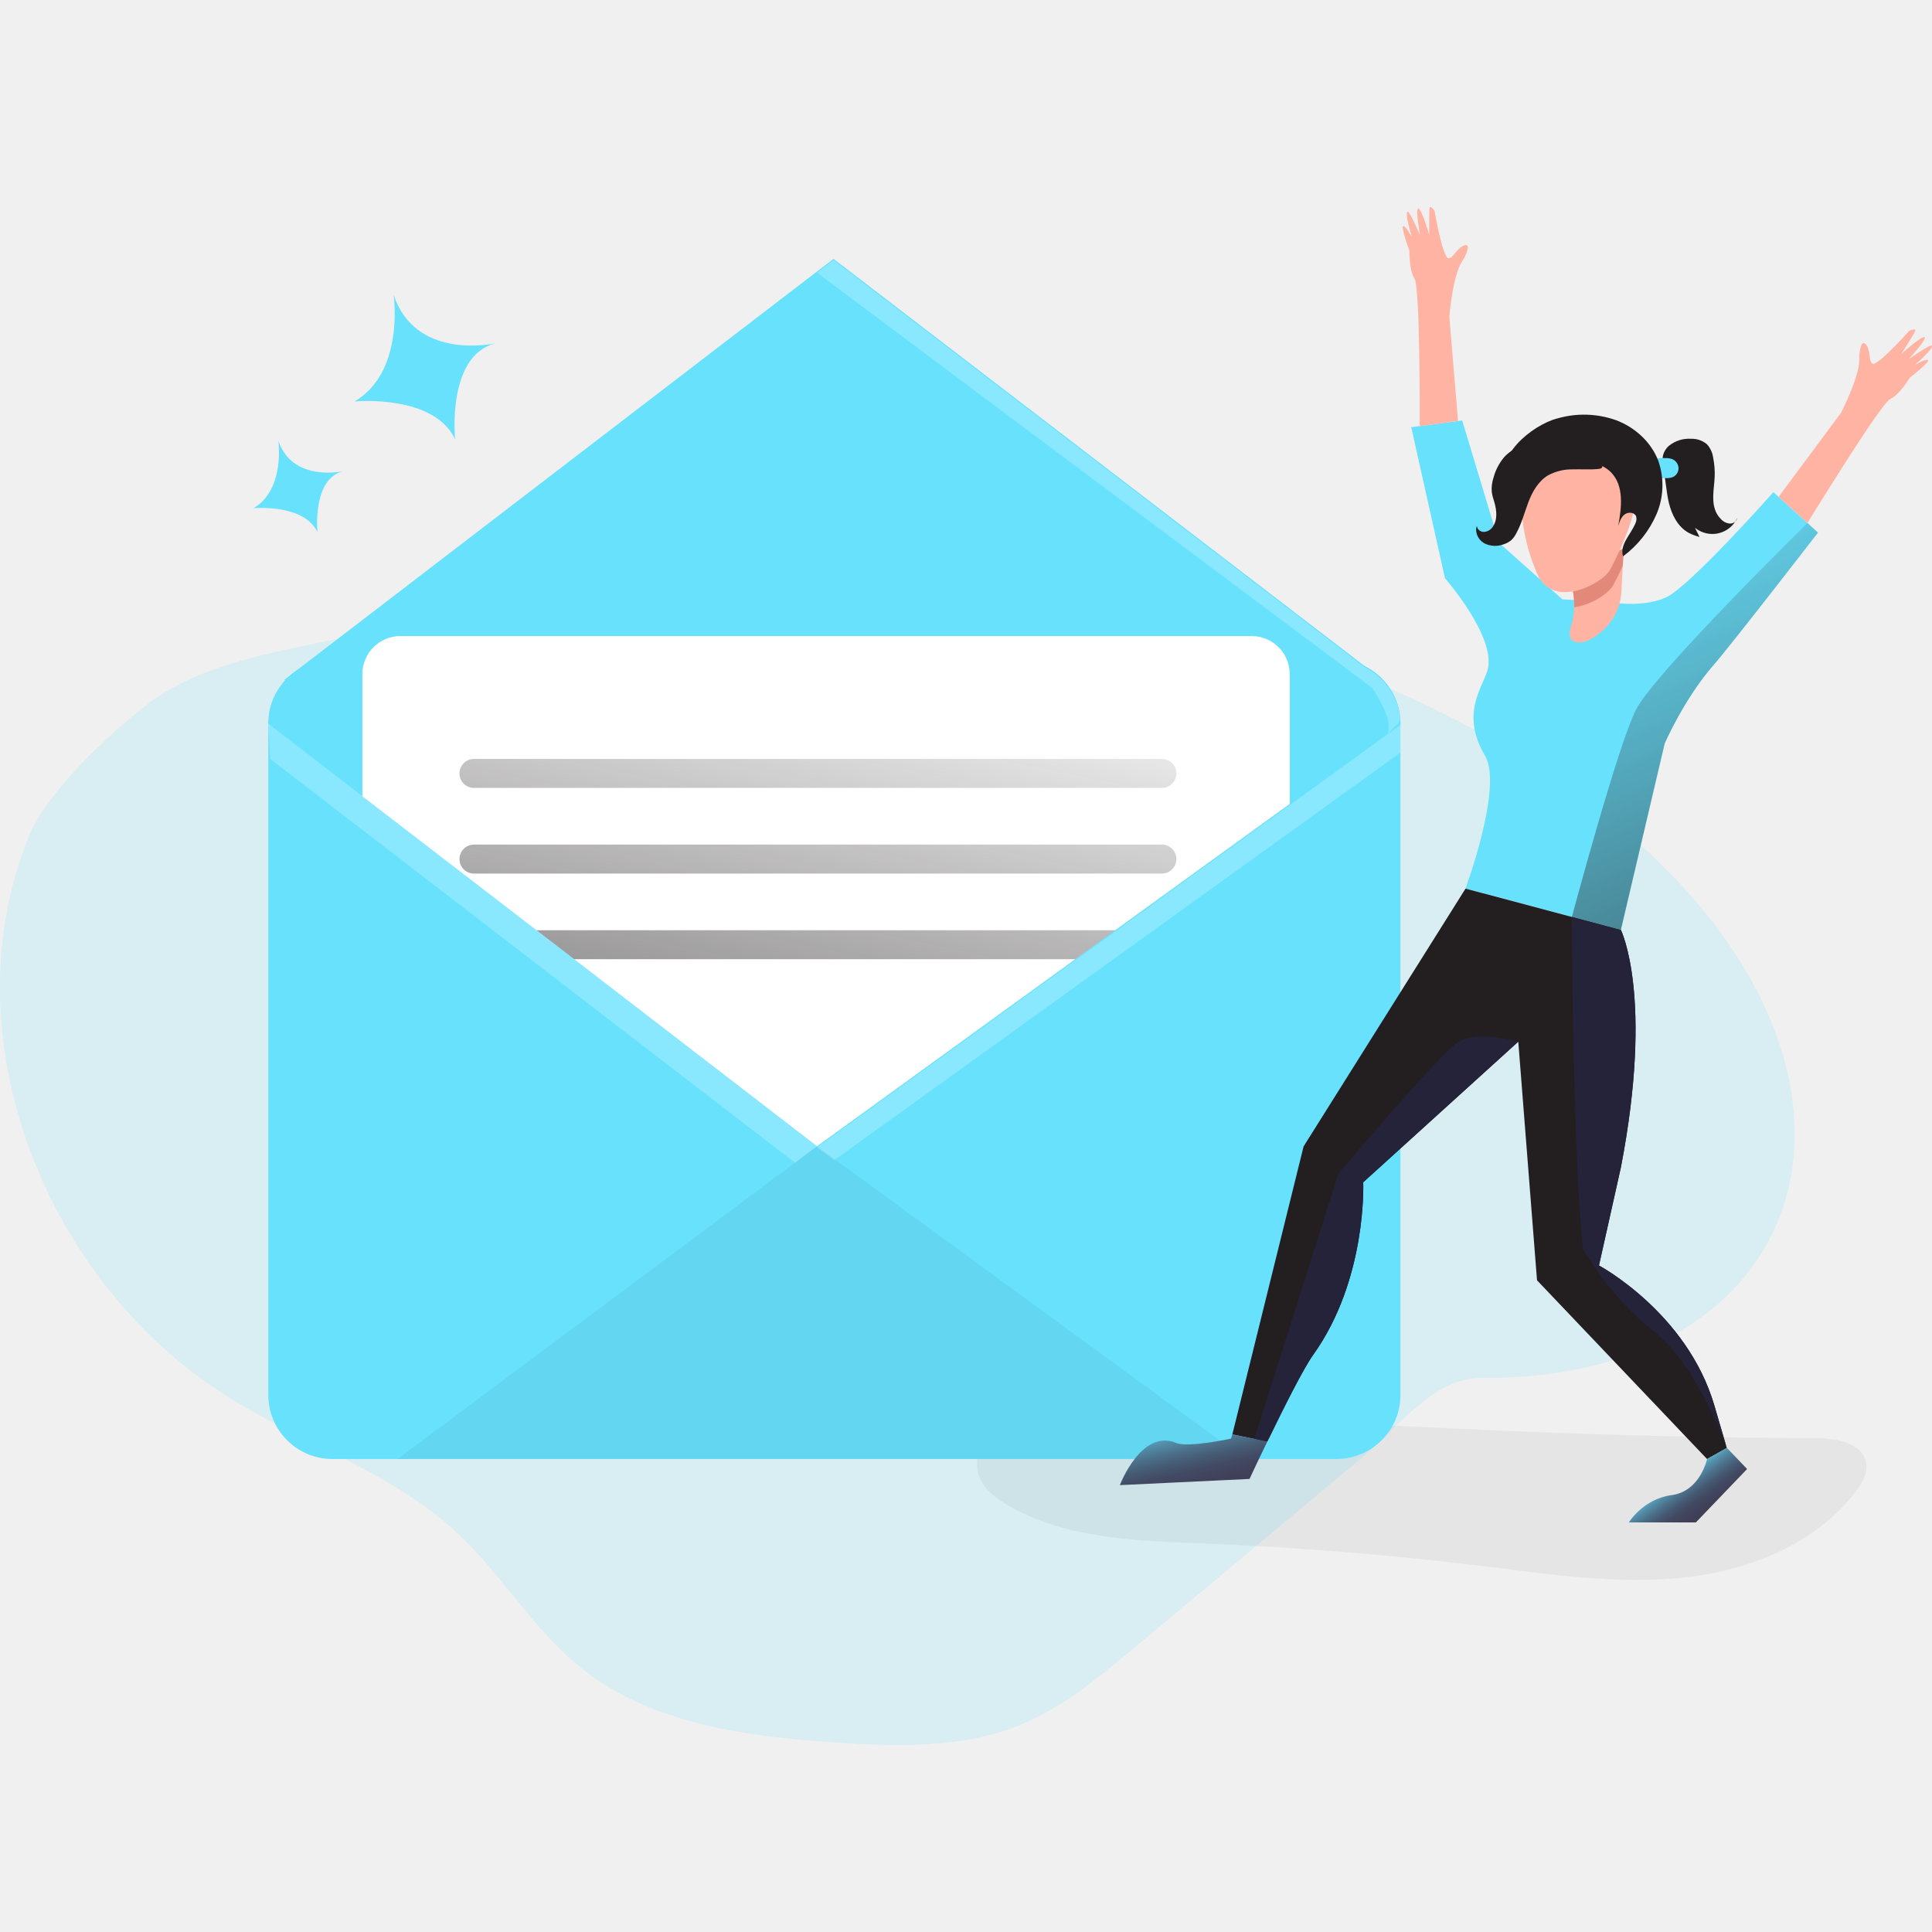
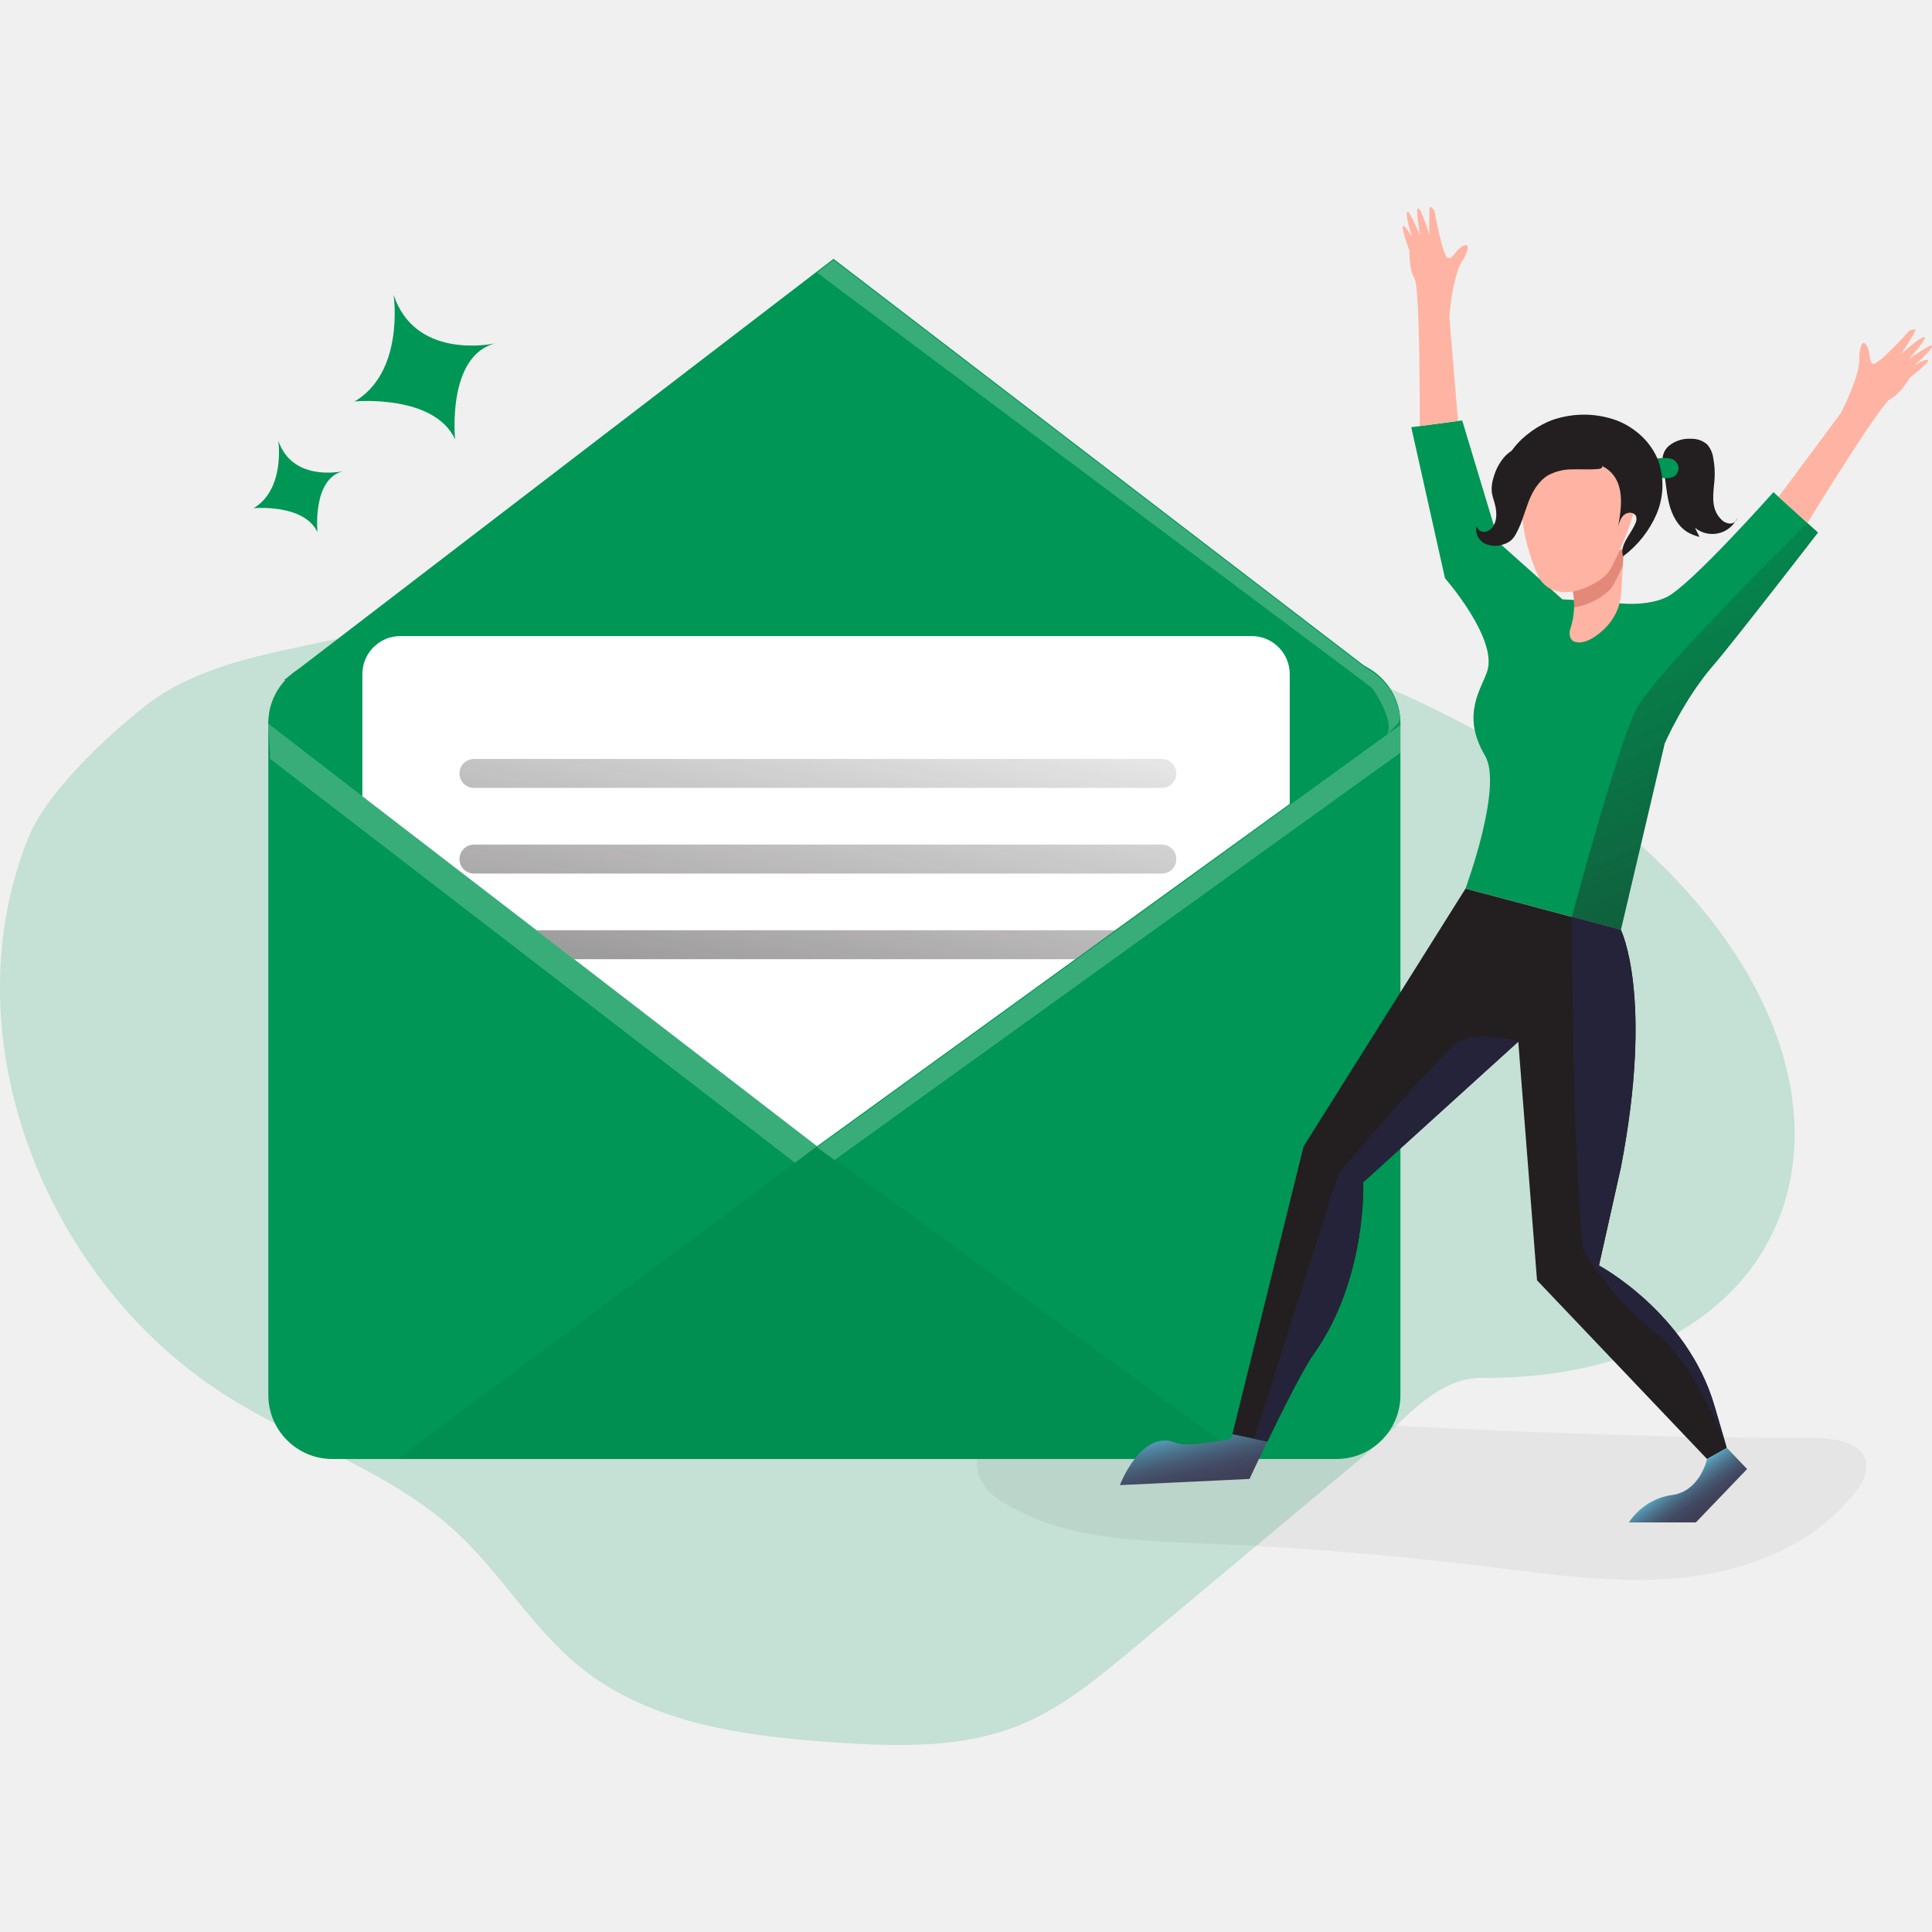
<svg xmlns="http://www.w3.org/2000/svg" xmlns:xlink="http://www.w3.org/1999/xlink" id="_0004_new_message" viewBox="0 0 500 500" data-imageid="message-received-38" imageName="Message Received" class="illustrations_image" style="width: 154px;">
  <defs>
    <style>.cls-1_message-received-38{fill:#000405;opacity:.05;}.cls-1_message-received-38,.cls-2_message-received-38,.cls-3_message-received-38,.cls-4_message-received-38,.cls-5_message-received-38,.cls-6_message-received-38,.cls-7_message-received-38,.cls-8_message-received-38,.cls-9_message-received-38,.cls-10_message-received-38,.cls-11_message-received-38,.cls-12_message-received-38,.cls-13_message-received-38,.cls-14_message-received-38,.cls-15_message-received-38,.cls-16_message-received-38{stroke-width:0px;}.cls-1_message-received-38,.cls-3_message-received-38,.cls-4_message-received-38{isolation:isolate;}.cls-2_message-received-38{fill:url(#linear-gradient);}.cls-3_message-received-38{opacity:.18;}.cls-3_message-received-38,.cls-16_message-received-38{fill:#68e1fd;}.cls-4_message-received-38{opacity:.22;}.cls-4_message-received-38,.cls-14_message-received-38{fill:#fff;}.cls-5_message-received-38{fill:url(#linear-gradient-4-message-received-38);}.cls-6_message-received-38{fill:url(#linear-gradient-2-message-received-38);}.cls-7_message-received-38{fill:url(#linear-gradient-3-message-received-38);}.cls-8_message-received-38{fill:url(#linear-gradient-7-message-received-38);}.cls-9_message-received-38{fill:url(#linear-gradient-5-message-received-38);}.cls-10_message-received-38{fill:url(#linear-gradient-6-message-received-38);}.cls-11_message-received-38{fill:#231f20;}.cls-12_message-received-38{fill:#25233a;}.cls-13_message-received-38{fill:#e2897a;}.cls-15_message-received-38{fill:#ffb4a3;}</style>
    <linearGradient id="linear-gradient-message-received-38" x1="-161.68" y1="2885.84" x2="-242.36" y2="2599.13" gradientTransform="translate(409 2960.46) scale(1 -1)" gradientUnits="userSpaceOnUse">
      <stop offset="0" stop-color="#231f20" stop-opacity="0" />
      <stop offset="1" stop-color="#231f20" />
    </linearGradient>
    <linearGradient id="linear-gradient-2-message-received-38" x1="-187.58" y1="2807.01" x2="-236.25" y2="2573.65" xlink:href="#linear-gradient-message-received-38" />
    <linearGradient id="linear-gradient-3-message-received-38" x1="-183.15" y1="2806.1" x2="-231.82" y2="2572.73" xlink:href="#linear-gradient-message-received-38" />
    <linearGradient id="linear-gradient-4-message-received-38" x1="-177.49" y1="2804.91" x2="-226.16" y2="2571.54" xlink:href="#linear-gradient-message-received-38" />
    <linearGradient id="linear-gradient-5-message-received-38" x1="-102.57" y1="-233.5" x2="-97.43" y2="-212.08" gradientTransform="translate(408.67 600.5)" gradientUnits="userSpaceOnUse">
      <stop offset="0" stop-color="#68e1fd" />
      <stop offset="0" stop-color="#67ddf9" />
      <stop offset=".12" stop-color="#5cb3ce" />
      <stop offset=".24" stop-color="#538ea9" />
      <stop offset=".37" stop-color="#4c718b" />
      <stop offset=".5" stop-color="#465a73" />
      <stop offset=".63" stop-color="#424a63" />
      <stop offset=".79" stop-color="#404059" />
      <stop offset=".99" stop-color="#3f3d56" />
    </linearGradient>
    <linearGradient id="linear-gradient-6-message-received-38" x1="24.14" y1="-219.07" x2="32.71" y2="-207.08" xlink:href="#linear-gradient-5-message-received-38" />
    <linearGradient id="linear-gradient-7-message-received-38" x1="2.75" y1="2832.46" x2="98.11" y2="2621.44" xlink:href="#linear-gradient-message-received-38" />
  </defs>
-   <path id="Background_message-received-38" class="cls-3_message-received-38 targetColor" d="M79.16,167.03c-14.68,3.11-29.93,6.49-41.71,15.78-9.95,7.84-25.45,22.31-30.15,34.07-19.9,49.66,2.6,110.09,46.26,141,20.54,14.54,46.13,21.57,64.59,38.68,11.67,10.82,19.85,25.15,32.27,35.1,18.15,14.52,42.65,17.74,65.84,19.29,16.11,1.09,32.85,1.56,47.79-4.56,10.8-4.43,19.96-12.02,28.94-19.5l59.51-49.7c9.56-7.98,18.5-20.68,30.95-20.6,112.06.8,119.61-131.08-52.37-189.49-15.16-5.15-25.55-19.46-39.79-26.8-29.42-15.16-63.27-10.25-92.94.24-37.67,13.35-80.1,18.17-119.2,26.49Z" style="fill: rgb(104, 225, 253);" />
+   <path id="Background_message-received-38" class="cls-3_message-received-38 targetColor" d="M79.16,167.03c-14.68,3.11-29.93,6.49-41.71,15.78-9.95,7.84-25.45,22.31-30.15,34.07-19.9,49.66,2.6,110.09,46.26,141,20.54,14.54,46.13,21.57,64.59,38.68,11.67,10.82,19.85,25.15,32.27,35.1,18.15,14.52,42.65,17.74,65.84,19.29,16.11,1.09,32.85,1.56,47.79-4.56,10.8-4.43,19.96-12.02,28.94-19.5l59.51-49.7c9.56-7.98,18.5-20.68,30.95-20.6,112.06.8,119.61-131.08-52.37-189.49-15.16-5.15-25.55-19.46-39.79-26.8-29.42-15.16-63.27-10.25-92.94.24-37.67,13.35-80.1,18.17-119.2,26.49Z" style="fill: #009655;" />
  <g id="shadow_message-received-38">
    <path class="cls-1_message-received-38" d="M470.28,372.17c5.19.09,11.87,1.38,12.67,6.5.43,2.67-1.09,5.26-2.75,7.41-10.34,13.52-27.48,20.35-44.39,22.18-16.91,1.83-33.95-.73-50.83-2.81-24.4-3.01-48.89-5.01-73.48-6-17.48-.71-35.87-1.15-50.93-10.05-2.79-1.65-5.54-3.71-6.88-6.67-2.67-5.89,1.55-13.06,7.33-15.92s12.59-2.58,19.04-2.23c63.38,3.41,126.72,7.59,190.21,7.59Z" />
  </g>
  <g id="message_message-received-38">
-     <path class="cls-16_message-received-38 targetColor" d="M362.43,187.29v173.73c0,9.15-7.43,16.57-16.58,16.57H86.02c-9.15,0-16.58-7.42-16.58-16.58h0v-173.73c0-9.15,7.41-16.57,16.56-16.58h259.85c9.15,0,16.58,7.41,16.58,16.57h0Z" style="fill: rgb(104, 225, 253);" />
-     <path class="cls-16_message-received-38 targetColor" d="M357.94,176.01H73.5l2.31-1.77c.11-.09.22-.18.33-.26l135.3-103.72,4.27-3.27,137.67,105.54,4.55,3.49Z" style="fill: rgb(104, 225, 253);" />
-     <path class="cls-16_message-received-38 targetColor" d="M362.43,187.29l-3.46,2.5h0l-25.2,18.25-122.33,88.61-117.65-90.61-24.35-18.75.31-3.22c.59-3.02,2.02-5.81,4.12-8.06.59-.64,1.23-1.23,1.92-1.77.11-.09.22-.18.33-.26,2.86-2.13,6.32-3.28,9.89-3.27h259.83c8.54,0,15.67,6.49,16.5,14.98.05.53.08,1.07.08,1.6Z" style="fill: rgb(104, 225, 253);" />
+     <path class="cls-16_message-received-38 targetColor" d="M362.43,187.29v173.73c0,9.15-7.43,16.57-16.58,16.57H86.02c-9.15,0-16.58-7.42-16.58-16.58h0v-173.73c0-9.15,7.41-16.57,16.56-16.58h259.85c9.15,0,16.58,7.41,16.58,16.57h0Z" style="fill: #009655;" />
+     <path class="cls-16_message-received-38 targetColor" d="M357.94,176.01H73.5l2.31-1.77c.11-.09.22-.18.33-.26l135.3-103.72,4.27-3.27,137.67,105.54,4.55,3.49Z" style="fill: #009655;" />
+     <path class="cls-16_message-received-38 targetColor" d="M362.43,187.29l-3.46,2.5h0l-25.2,18.25-122.33,88.61-117.65-90.61-24.35-18.75.31-3.22c.59-3.02,2.02-5.81,4.12-8.06.59-.64,1.23-1.23,1.92-1.77.11-.09.22-.18.33-.26,2.86-2.13,6.32-3.28,9.89-3.27h259.83c8.54,0,15.67,6.49,16.5,14.98.05.53.08,1.07.08,1.6Z" style="fill: #009655;" />
    <path class="cls-2_message-received-38" d="M362.43,187.29l-3.46,2.51h0l-25.2,18.24-122.33,88.61-117.65-90.6-24.35-18.76.31-3.21c.77-3.9,2.91-7.39,6.04-9.85l.33-.25,135.31-103.72,4.27-3.27,137.67,105.54c5.05,2.57,8.43,7.54,8.97,13.18.05.53.08,1.06.08,1.59Z" />
    <path class="cls-14_message-received-38" d="M333.78,174.46v33.59l-45.15,32.67-10.35,7.52-66.83,48.41-62.86-48.41-9.74-7.49-45.07-34.67v-31.62c0-5.44,4.41-9.85,9.85-9.85h220.31c5.43,0,9.84,4.41,9.84,9.85Z" />
    <path class="cls-6_message-received-38" d="M300.69,203.91H122.66c-2.07,0-3.75-1.68-3.75-3.75h0c0-2.07,1.68-3.75,3.75-3.75h178.03c2.07,0,3.75,1.68,3.75,3.75h0c0,2.07-1.68,3.75-3.75,3.75Z" />
    <path class="cls-7_message-received-38" d="M300.69,226.08H122.66c-2.07,0-3.75-1.68-3.75-3.75h0c0-2.07,1.68-3.75,3.75-3.75h178.03c2.07,0,3.75,1.68,3.75,3.75h0c0,2.07-1.68,3.75-3.75,3.75Z" />
    <polygon class="cls-5_message-received-38" points="288.63 240.75 278.27 248.24 148.59 248.24 138.85 240.75 288.63 240.75" />
    <polygon class="cls-1_message-received-38" points="211.44 296.65 102.86 377.61 322.27 377.61 211.44 296.65" />
-     <path class="cls-16_message-received-38 targetColor" d="M117.78,113.69c-5.47-11.73-26-9.8-26-9.8,12.67-7.47,10.24-26.46,10.09-27.58h0c5.54,16.55,24.67,12.9,26.38,12.54-12.7,3.13-10.47,24.84-10.47,24.84Z" style="fill: rgb(104, 225, 253);" />
-     <path class="cls-16_message-received-38 targetColor" d="M82.17,137.75c-3.47-7.45-16.54-6.23-16.54-6.23h0c8.27-4.91,6.39-17.56,6.39-17.56v.07c3.55,10.46,15.68,8.14,16.76,7.91-8.04,2-6.62,15.8-6.62,15.8Z" style="fill: rgb(104, 225, 253);" />
+     <path class="cls-16_message-received-38 targetColor" d="M117.78,113.69c-5.47-11.73-26-9.8-26-9.8,12.67-7.47,10.24-26.46,10.09-27.58h0c5.54,16.55,24.67,12.9,26.38,12.54-12.7,3.13-10.47,24.84-10.47,24.84Z" style="fill: #009655;" />
+     <path class="cls-16_message-received-38 targetColor" d="M82.17,137.75c-3.47-7.45-16.54-6.23-16.54-6.23h0c8.27-4.91,6.39-17.56,6.39-17.56v.07c3.55,10.46,15.68,8.14,16.76,7.91-8.04,2-6.62,15.8-6.62,15.8Z" style="fill: #009655;" />
    <polygon class="cls-4_message-received-38" points="69.94 196.42 205.74 300.91 211.44 296.65 69.44 187.29 69.94 196.42" />
    <polygon class="cls-4_message-received-38" points="215.94 300.23 362.43 194.79 362.43 187.6 211.44 296.94 215.94 300.23" />
    <path class="cls-4_message-received-38" d="M362.35,185.99l-.4,1.12-2.98,2.98c2.09-3.61-3.82-12-3.82-12l-2.36-1.77-7.09-5.33-134.26-100.43,4.27-3.27,137.67,105.53c5.04,2.57,8.42,7.54,8.97,13.18Z" />
  </g>
  <g id="character_1_message-received-38">
-     <path class="cls-16_message-received-38 targetColor" d="M470.5,137.83s-22.56,29.17-26.84,34.06c-7.81,8.88-12.84,20.53-12.84,20.53l-11.34,48.23-12.67-3.38-27.54-7.33s9.79-26.36,5.05-34.37c-6.32-10.67-.85-17.34.59-21.92,2.67-8.49-10.95-24-10.95-24l-8.73-39.09,13.18-1.76,9.56,31.69,16.38,14.62,11.67.62s8.8,1.81,15.2-1.15c6.12-2.84,27.74-27.22,27.74-27.22l8.82,8,2.72,2.47Z" style="fill: rgb(104, 225, 253);" />
+     <path class="cls-16_message-received-38 targetColor" d="M470.5,137.83s-22.56,29.17-26.84,34.06c-7.81,8.88-12.84,20.53-12.84,20.53l-11.34,48.23-12.67-3.38-27.54-7.33s9.79-26.36,5.05-34.37c-6.32-10.67-.85-17.34.59-21.92,2.67-8.49-10.95-24-10.95-24l-8.73-39.09,13.18-1.76,9.56,31.69,16.38,14.62,11.67.62s8.8,1.81,15.2-1.15c6.12-2.84,27.74-27.22,27.74-27.22l8.82,8,2.72,2.47Z" style="fill: #009655;" />
    <path class="cls-11_message-received-38" d="M431.93,115.36c1.61-1.29,3.65-1.94,5.71-1.8,1.51-.06,2.98.45,4.13,1.43.89.99,1.45,2.23,1.61,3.55.33,1.64.45,3.31.37,4.97-.15,3.06-.94,6.3.38,9.07.31.66.74,1.26,1.25,1.77.6.67,1.43,1.08,2.32,1.15.92.04,1.73-.59,1.91-1.49-1.6,3.57-5.79,5.16-9.36,3.56,0,0-.02,0-.03-.01-.55-.25-1.07-.57-1.55-.95l1.16,2.35c-.96-.25-1.89-.6-2.77-1.05-2.83-1.54-4.42-4.67-5.17-7.83-.67-2.9-.8-5.89-1.43-8.81-.46-2.22-.34-4.3,1.47-5.91Z" />
-     <path class="cls-16_message-received-38 targetColor" d="M431.08,118.56c.58-.02,1.15.07,1.69.26.92.38,1.55,1.24,1.63,2.23.05,1-.49,1.93-1.39,2.38-.57.23-1.18.34-1.8.31-.56,0-1.13,0-1.69-.05-.36.03-.69-.21-.77-.56-.37-.73-.64-1.49-.82-2.29-.46-2.45,1.19-2.31,3.14-2.29Z" style="fill: rgb(104, 225, 253);" />
+     <path class="cls-16_message-received-38 targetColor" d="M431.08,118.56c.58-.02,1.15.07,1.69.26.92.38,1.55,1.24,1.63,2.23.05,1-.49,1.93-1.39,2.38-.57.23-1.18.34-1.8.31-.56,0-1.13,0-1.69-.05-.36.03-.69-.21-.77-.56-.37-.73-.64-1.49-.82-2.29-.46-2.45,1.19-2.31,3.14-2.29Z" style="fill: #009655;" />
    <path class="cls-15_message-received-38" d="M420.22,141.97s-.11,1.93-.24,4.43c-.11,2.11-.25,4.67-.37,6.79-.19,3.59-1.73,6.97-4.31,9.47-1.51,1.54-5.1,4.41-7.84,3.39-1.33-.49-1.38-2.17-1.1-3.18.62-1.84.96-3.75,1.02-5.69.04-1.57-.1-3.13-.42-4.67-1.71-4.29,13.26-10.55,13.26-10.55Z" />
    <path class="cls-13_message-received-38" d="M420.22,141.97s-.11,1.93-.24,4.43c-1.05,2.35-2.04,4.26-2.58,5.21-1.09,1.93-5.55,4.96-10,5.57.04-1.57-.1-3.13-.42-4.67-1.73-4.29,13.24-10.55,13.24-10.55Z" />
    <path class="cls-15_message-received-38" d="M407.18,116.44c-7.9.48-13.91,7.27-13.44,15.17,0,.34.05.67.1,1.01.45,5.83,1.94,11.52,4.41,16.82,4.67,8,16.5,1.42,18.37-1.87,1.87-3.29,9.06-18.15,6.04-22.36-2.08-2.84-7.85-9.07-15.49-8.77Z" />
    <path class="cls-11_message-received-38" d="M402.98,108.31c5.02-1.47,10.37-1.31,15.3.45,4.85,1.84,9.03,5.63,10.87,10.47,1.59,4.49,1.43,9.42-.43,13.8-1.88,4.35-4.87,8.13-8.67,10.95-.98-3,2.04-5.67,3.21-8.59.27-.54.33-1.16.17-1.75-.43-1.09-2.05-1.21-2.98-.5s-1.33,1.9-1.67,3.01c.9-4.77,1.57-10.37-1.81-13.86-2-2.07-5.02-2.84-7.9-2.87-5.35-.02-10.46,2.18-14.13,6.07-1.06,1.14-2.57,2.54-3.91,1.75-.42-.29-.75-.69-.95-1.15-3.98-7.88,6.47-16.04,12.9-17.8Z" />
    <path class="cls-11_message-received-38" d="M409.42,117.12c-3.33-1.47-6.83-2.67-10.45-2.67s-7.37,1.23-9.77,3.95c-1.25,1.52-2.16,3.28-2.67,5.18-.4,1.19-.56,2.44-.47,3.69.14.91.37,1.8.67,2.67.63,2.16.89,4.67-.47,6.48-.51.73-1.33,1.19-2.23,1.24-.91.02-1.7-.65-1.83-1.55-.59,1.66.37,3.61,1.9,4.48,1.59.81,3.45.9,5.11.25.69-.22,1.33-.57,1.89-1.03.55-.53,1-1.15,1.33-1.83,1.39-2.53,2.09-5.33,3.13-8.06s2.55-5.33,5.01-6.87c1.95-1.06,4.14-1.61,6.36-1.58,2.21-.07,4.43.11,6.63-.09s.61-1.51-.34-2.19c-1.2-.81-2.47-1.5-3.81-2.05Z" />
    <path class="cls-15_message-received-38" d="M498.97,93.21c.57.44-4.74,4.57-4.74,4.57,0,0-2.48,4.27-5,5.46-2.52,1.19-21.46,32.1-21.46,32.1l-7.47-6.77,16.12-21.69s5.33-10.22,4.74-14.67c0,0,.32-5.25,1.93-2.81,1.13,1.74.41,4.48,1.75,4.77.15.01.3-.02.43-.09,1.11-.67,2.13-1.49,3.03-2.43,2.67-2.54,5.85-6.07,5.85-6.07,0,0,1.75-.74,1.53,0-.22.74-3.43,5.73-3.61,6,.3-.27,5.22-4.67,6-4.33s-3.81,5.4-4.08,5.69c.29-.2,5.53-3.85,5.93-3.53.74.62-4,4.73-4.39,5.05.3-.16,2.91-1.69,3.45-1.26Z" />
    <path class="cls-15_message-received-38" d="M493.35,96.38c-.4.13-.82.16-1.23.1-1.34-.1-2.69-.12-4.04-.07-.91.04-2.78.67-2.83-.74,0-.37.09-.74.07-1.11,0-.16-.03-.32-.07-.48,1.11-.67,2.13-1.49,3.03-2.43.41.14.79.33,1.15.58l2.63,1.7c.47.31.93.61,1.38.95.2.12.36.3.45.51.09.42-.15.84-.55.99Z" />
    <path class="cls-15_message-received-38" d="M363.15,58.5c-.72.08,1.61,6.39,1.61,6.39,0,0-.15,4.94,1.33,7.27,1.48,2.33,1.33,38.11,1.33,38.11l9.92-1.33-2.25-26.94s.86-11.5,3.71-14.96c0,0,2.49-4.63-.15-3.41-1.88.88-2.71,3.59-4,3.13-.14-.06-.25-.17-.31-.31-.61-1.16-1.05-2.39-1.33-3.66-.94-3.57-1.77-8.25-1.77-8.25,0,0-1.07-1.53-1.24-.79s-.11,6.67-.11,7.01c-.11-.38-2-6.73-2.83-6.84s.39,6.6.47,6.99c-.15-.32-2.67-6.19-3.19-6.12-.95.14.94,6.15,1.08,6.6-.19-.29-1.59-2.95-2.27-2.89Z" />
    <path class="cls-15_message-received-38" d="M366.21,64.16c.28.32.63.57,1.02.73,1.19.63,2.35,1.32,3.47,2.08.75.51,2,2.05,2.79.86.21-.31.31-.67.53-.98.1-.13.2-.26.31-.38-.61-1.16-1.05-2.39-1.33-3.66-.42-.1-.85-.13-1.28-.11l-3.13.06c-.56-.01-1.12.01-1.68.07-.24,0-.47.07-.67.2-.29.31-.3.8-.03,1.13Z" />
    <path class="cls-11_message-received-38" d="M446.93,374.72l-5.14,2.88-44.01-46.26-4.85-61.76-40.13,36.4s1.07,25.06-12.96,44.67c-2.51,3.51-7.63,13.72-11.5,21.7-.12.25-.24.5-.35.75l-.75-.15-2.62-.55-5.69-1.17,18.44-74.54,41.91-66.72,27.54,7.33,12.67,3.38s8.55,17.13,0,61.46l-5.67,25.38s22.84,12.18,29.88,36.28l3.18,10.91h.03Z" />
    <path class="cls-9_message-received-38" d="M327.99,373.07c-2.67,5.45-4.61,9.68-4.61,9.68l-33.56,1.6s5.56-14.72,14.61-10.91c3.06,1.28,14.15-1.13,14.15-1.13l.35-1.11,9.06,1.87Z" />
    <path class="cls-10_message-received-38" d="M446.93,374.72l5.22,5.46-13.26,13.82h-17.34s3.69-6.1,11.08-7.07c7.39-.97,9.15-9.33,9.15-9.33l5.13-2.87Z" />
    <path class="cls-8_message-received-38" d="M470.5,137.83s-22.56,29.17-26.84,34.06c-7.81,8.88-12.84,20.53-12.84,20.53l-11.34,48.23-12.67-3.38s11.83-44.23,16.58-53.61c4.75-9.39,44.37-48.3,44.37-48.3l2.73,2.47Z" />
    <path class="cls-12_message-received-38" d="M446.89,374.7c-.23-.67-7.76-21.58-19.06-30.34-11.48-8.91-18.14-21.2-18.14-21.2-2.67-23.6-2.89-85.89-2.89-85.89l12.67,3.38s8.55,17.13,0,61.46l-5.67,25.38s22.84,12.21,29.88,36.31l3.21,10.91Z" />
    <path class="cls-12_message-received-38" d="M352.8,305.97s1.07,25.06-12.96,44.67c-2.51,3.51-7.63,13.72-11.5,21.7l-1.11.59-2.62-.55h0l21.75-68.6s26.34-31.21,31.18-34.2c4.83-2.99,15.39,0,15.39,0l-40.14,36.39Z" />
  </g>
</svg>
